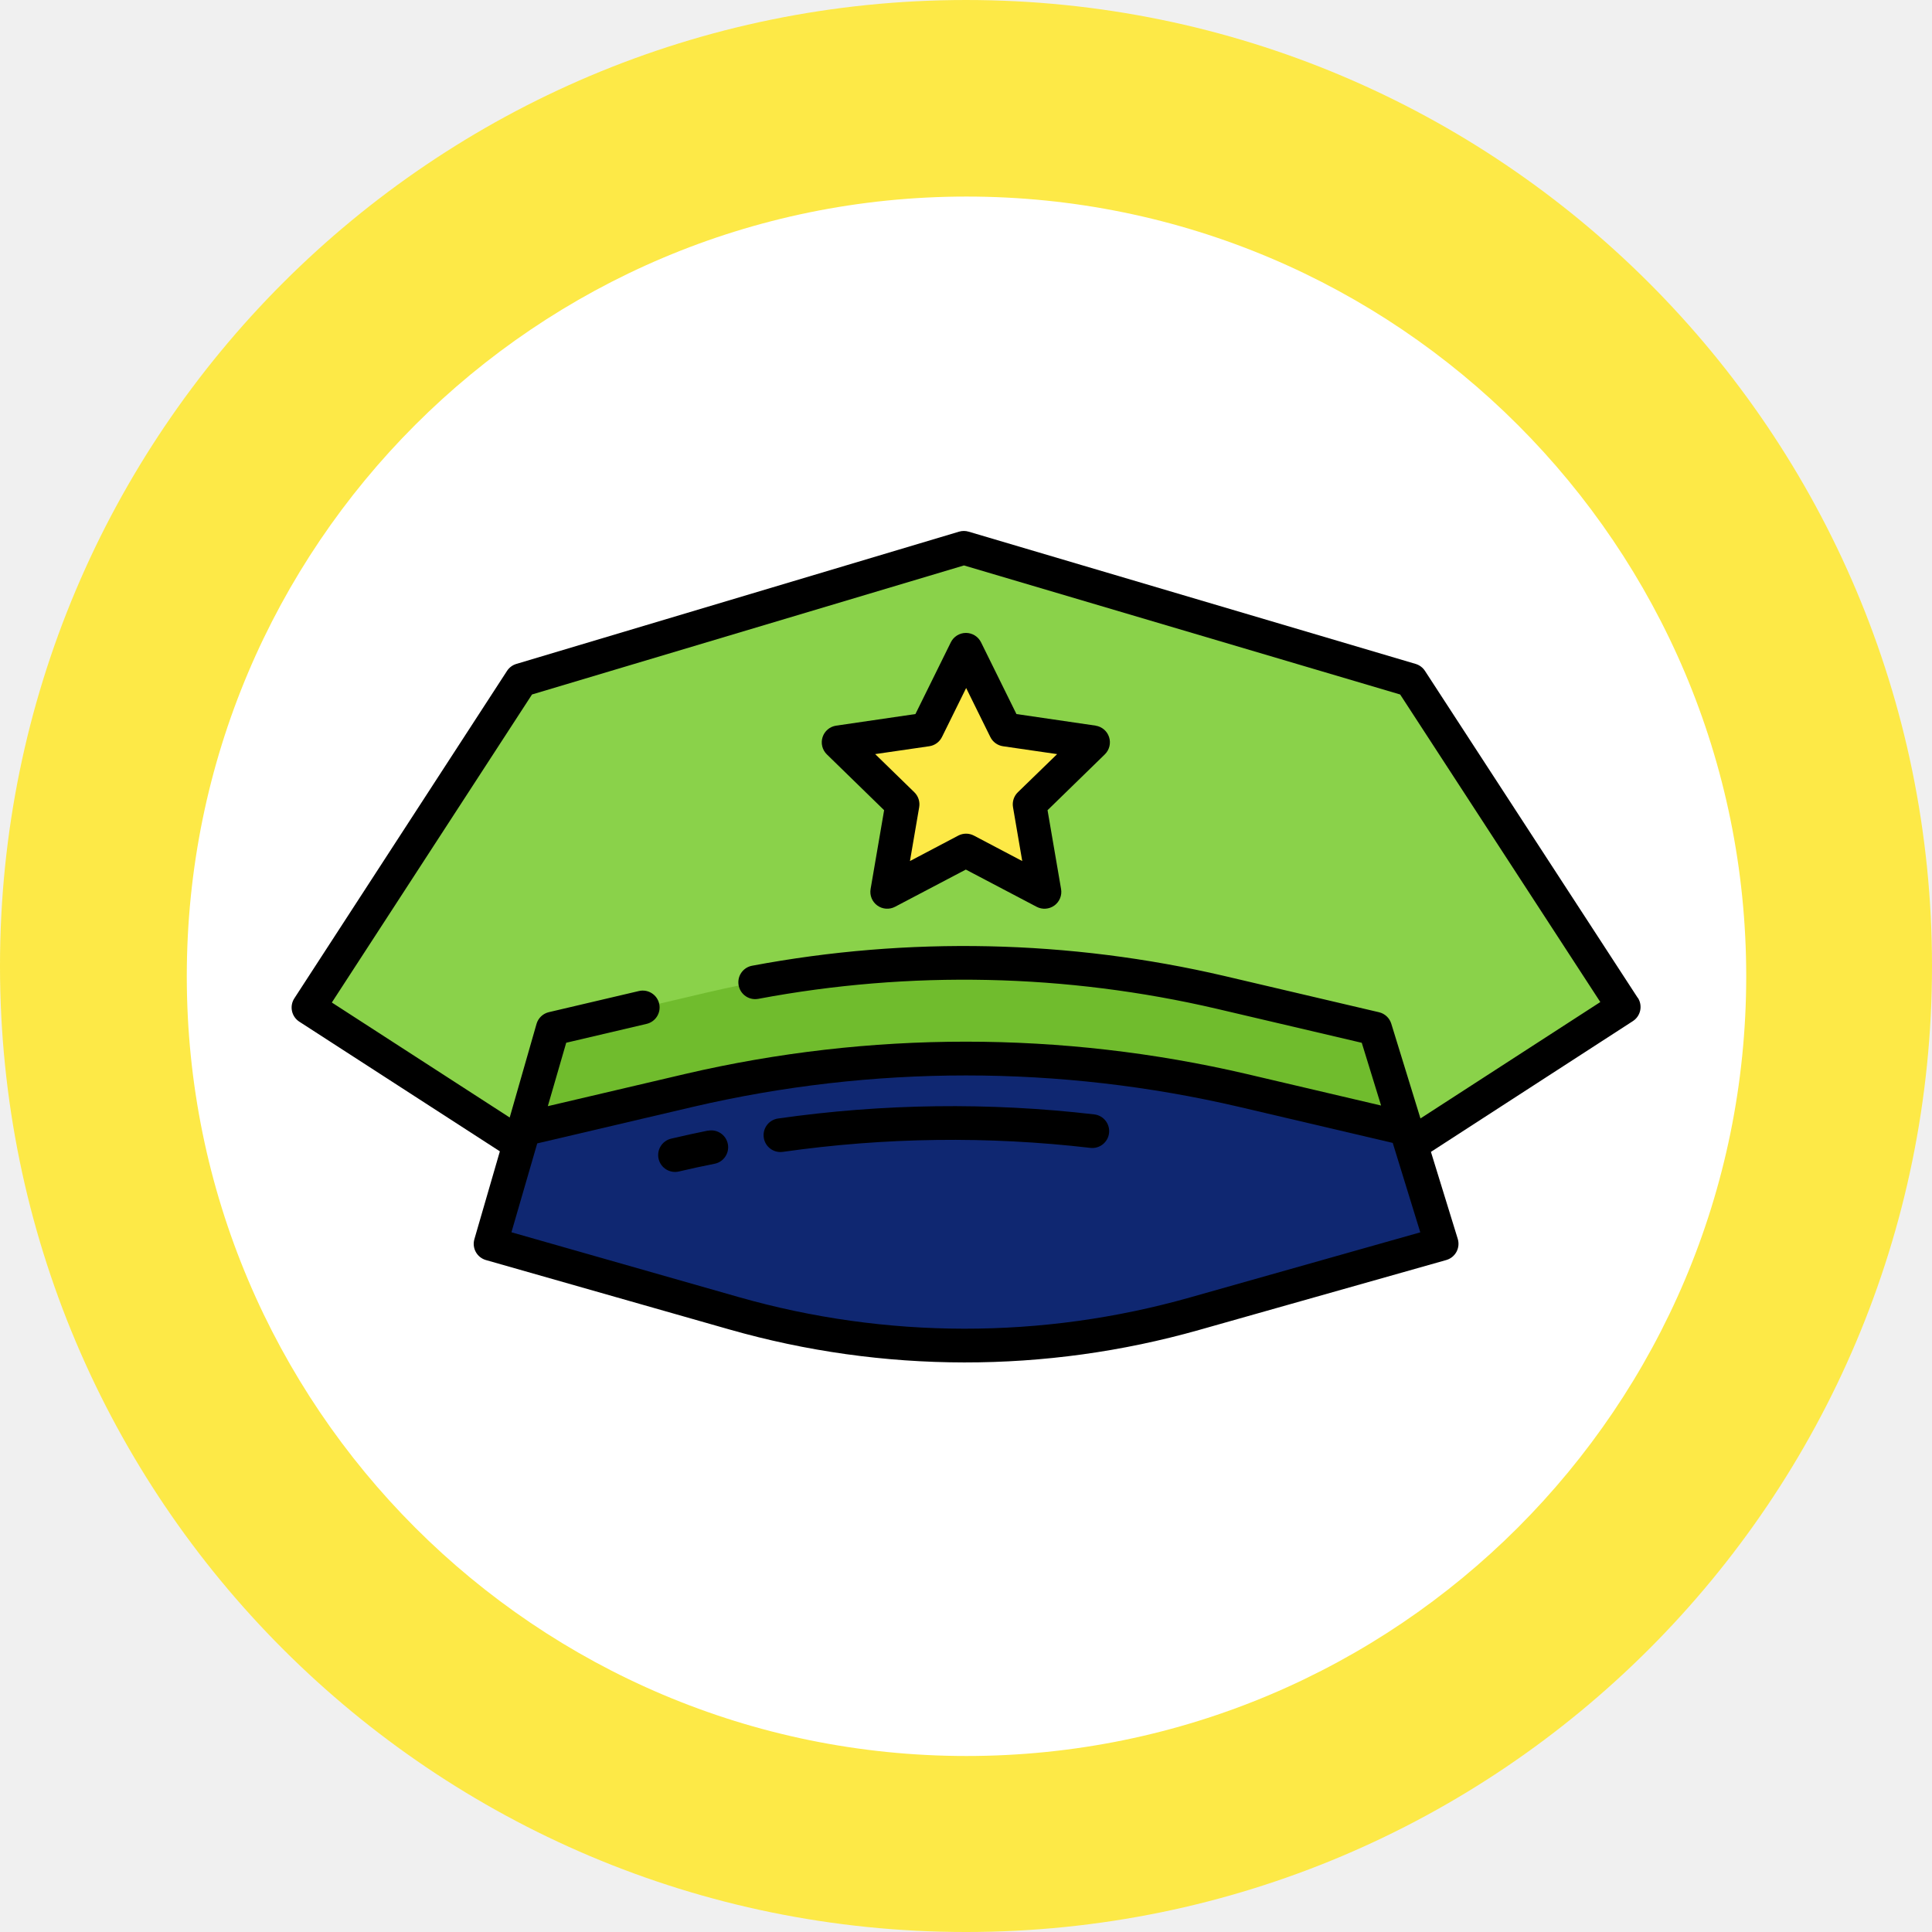
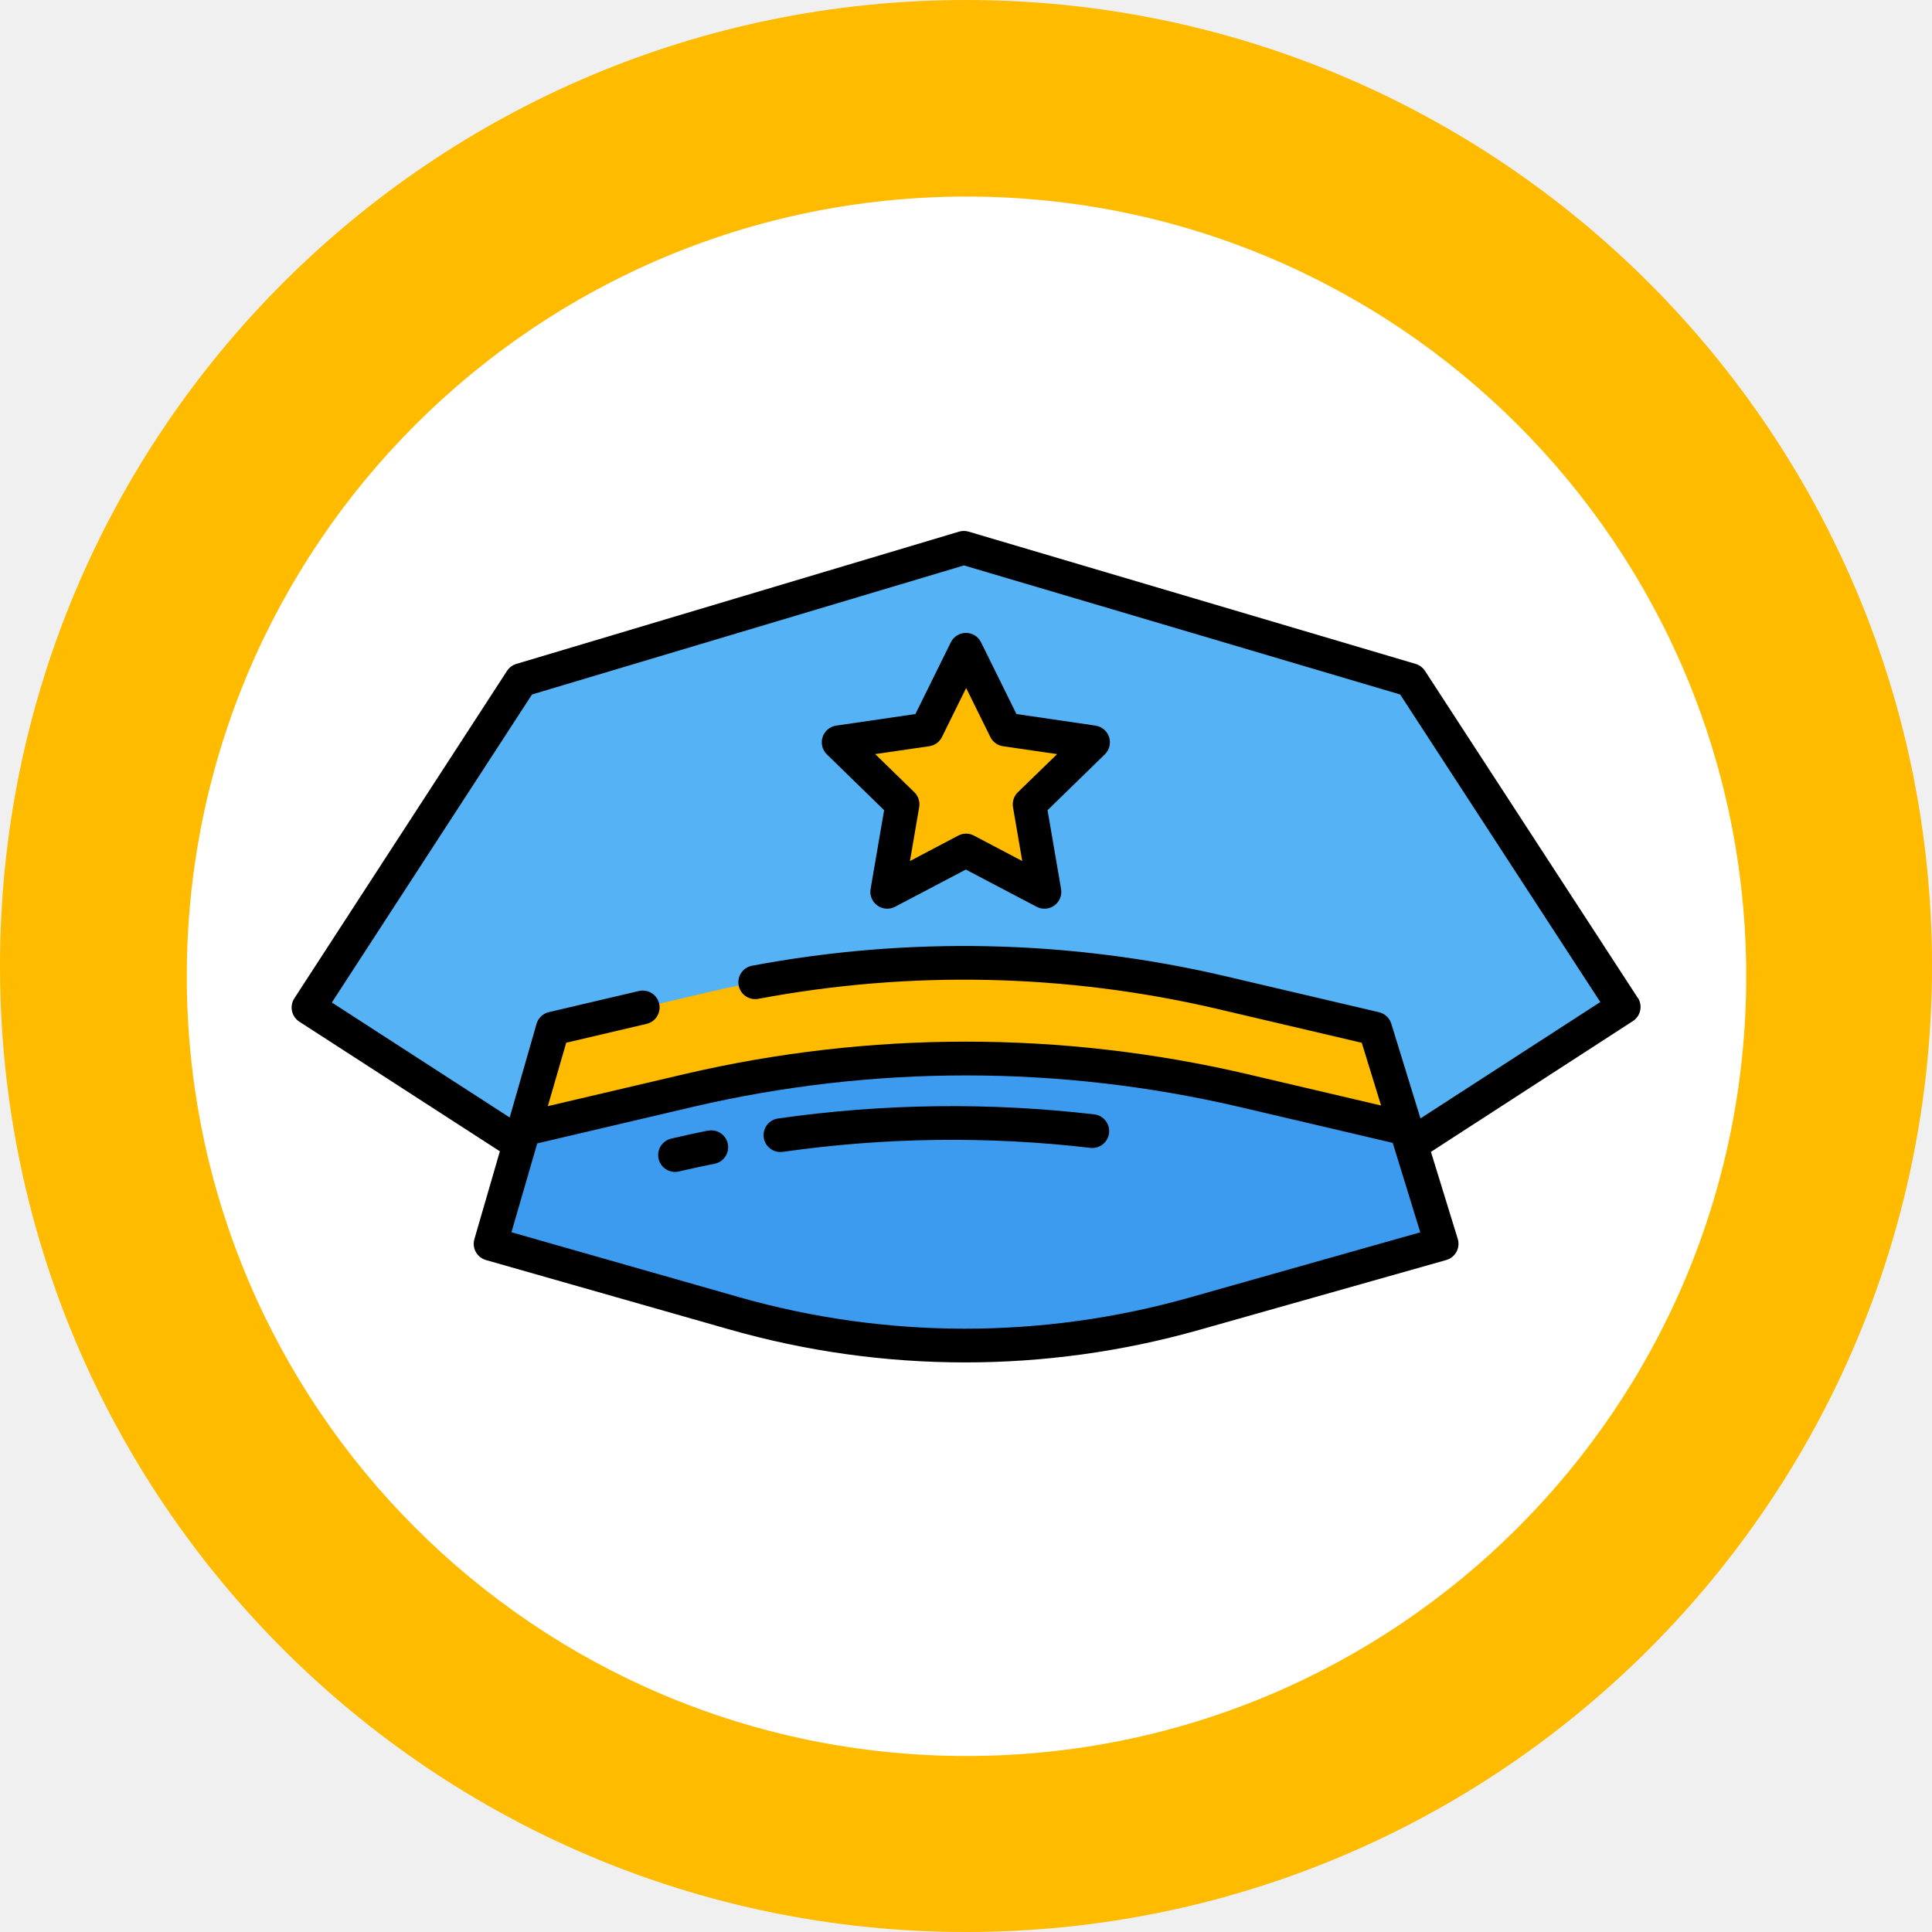
<svg xmlns="http://www.w3.org/2000/svg" width="100" height="100" viewBox="0 0 100 100">
-   <g id="Grupo_89157" data-name="Grupo 89157" transform="translate(-566 -451.483)">
-     <g id="Grupo_89095" data-name="Grupo 89095" transform="translate(0.285 -3714.32)">
-       <path id="Rectángulo_34471" data-name="Rectángulo 34471" d="M50,0h0a50,50,0,0,1,50,50v0a50,50,0,0,1-50,50h0A50,50,0,0,1,0,50v0A50,50,0,0,1,50,0Z" transform="translate(565.715 4265.803) rotate(-90)" fill="#fde947" />
+   <g id="Grupo_96863" data-name="Grupo 96863" transform="translate(-566 -4241)">
+     <g id="Grupo_89086" data-name="Grupo 89086" transform="translate(0.285 75.197)">
+       <path id="Rectángulo_34471" data-name="Rectángulo 34471" d="M50,0h0a50,50,0,0,1,50,50v0a50,50,0,0,1-50,50h0A50,50,0,0,1,0,50v0A50,50,0,0,1,50,0Z" transform="translate(565.715 4265.803) rotate(-90)" fill="#fb0" />
      <path id="Trazado_151041" data-name="Trazado 151041" d="M40.358,0A40.358,40.358,0,1,1,0,40.358,40.358,40.358,0,0,1,40.358,0Z" transform="translate(575.383 4175.977)" fill="#fff" />
    </g>
-     <g id="sombrero-de-policia" transform="translate(565.182 370.957)">
-       <path id="Trazado_151383" data-name="Trazado 151383" d="M78.969,120.855,55.835,114.01l-22.913,6.845L21.91,137.8l10.848,7.015.084.025,46.132.063,11.006-7.127Z" transform="translate(-5.126 -5.128)" fill="#8ad24a" />
-       <path id="Trazado_151385" data-name="Trazado 151385" d="M223.88,155.133l-3.293,3.209.778,4.532-4.07-2.14-4.07,2.14.778-4.532-3.293-3.209,4.551-.662,2.034-4.122,2.034,4.122Z" transform="translate(-166.475 -36.185)" fill="#fde947" />
-       <path id="Trazado_151386" data-name="Trazado 151386" d="M142.646,265.108l1.595,5.179-8.436-1.979a62.758,62.758,0,0,0-28.675,0l-8.551,2.005,1.509-5.205,8-1.876a58.147,58.147,0,0,1,26.567,0Z" transform="translate(-70.649 -131.341)" fill="#70bc2d" />
-       <path id="Trazado_151387" data-name="Trazado 151387" d="M134.379,300.232l1.58,5.131-12.79,3.617a43.618,43.618,0,0,1-23.832-.025l-12.6-3.593,1.506-5.194.215-.74,8.551-2.005a62.757,62.757,0,0,1,28.675,0l8.436,1.979Z" transform="translate(-60.53 -160.457)" fill="#0f2771" />
+     <g id="sombrero-de-policia" transform="translate(565.182 4160.473)">
+       <path id="Trazado_151383" data-name="Trazado 151383" d="M78.969,120.855,55.835,114.01l-22.913,6.845L21.91,137.8l10.848,7.015.084.025,46.132.063,11.006-7.127Z" transform="translate(-5.126 -5.128)" fill="#55b2f4" />
+       <path id="Trazado_151385" data-name="Trazado 151385" d="M223.88,155.133l-3.293,3.209.778,4.532-4.07-2.14-4.07,2.14.778-4.532-3.293-3.209,4.551-.662,2.034-4.122,2.034,4.122Z" transform="translate(-166.475 -36.185)" fill="#fb0" />
+       <path id="Trazado_151386" data-name="Trazado 151386" d="M142.646,265.108l1.595,5.179-8.436-1.979a62.758,62.758,0,0,0-28.675,0l-8.551,2.005,1.509-5.205,8-1.876a58.147,58.147,0,0,1,26.567,0Z" transform="translate(-70.649 -131.341)" fill="#fb0" />
+       <path id="Trazado_151387" data-name="Trazado 151387" d="M134.379,300.232l1.58,5.131-12.79,3.617a43.618,43.618,0,0,1-23.832-.025l-12.6-3.593,1.506-5.194.215-.74,8.551-2.005a62.757,62.757,0,0,1,28.675,0l8.436,1.979Z" transform="translate(-60.53 -160.457)" fill="#3c9aef" />
      <g id="Grupo_89090" data-name="Grupo 89090" transform="translate(15.912 108.009)">
        <path id="Trazado_151390" data-name="Trazado 151390" d="M201.064,313.189a63.678,63.678,0,0,0-16.362.212.872.872,0,0,0,.122,1.736.9.9,0,0,0,.125-.009,61.939,61.939,0,0,1,15.914-.206.872.872,0,1,0,.2-1.733Z" transform="translate(-159.519 -282.991)" />
        <path id="Trazado_151391" data-name="Trazado 151391" d="M148.958,321.371c-.634.128-1.274.268-1.9.416a.872.872,0,1,0,.4,1.7c.611-.143,1.234-.28,1.85-.4a.872.872,0,0,0-.346-1.71Z" transform="translate(-127.412 -290.334)" />
        <path id="Trazado_151392" data-name="Trazado 151392" d="M218.876,149.14l-4.1-.6-1.832-3.712a.872.872,0,0,0-1.565,0l-1.832,3.712-4.1.6a.872.872,0,0,0-.484,1.488l2.964,2.889-.7,4.079a.872.872,0,0,0,1.265.92l3.664-1.926,3.664,1.926a.872.872,0,0,0,1.266-.92l-.7-4.079,2.964-2.889a.872.872,0,0,0-.484-1.488Zm-4.027,3.448a.872.872,0,0,0-.251.772l.478,2.789-2.5-1.317a.872.872,0,0,0-.812,0l-2.5,1.317.478-2.789a.872.872,0,0,0-.251-.772l-2.027-1.975,2.8-.407a.872.872,0,0,0,.657-.477l1.252-2.537,1.252,2.538a.872.872,0,0,0,.657.477l2.8.407Z" transform="translate(-177.259 -139.064)" />
        <path id="Trazado_151393" data-name="Trazado 151393" d="M85.586,132.173,74.574,115.251a.872.872,0,0,0-.484-.361l-23.134-6.845a.872.872,0,0,0-.5,0l-22.913,6.846a.873.873,0,0,0-.482.361L16.053,132.2a.872.872,0,0,0,.258,1.208l10.38,6.711-1.319,4.546a.872.872,0,0,0,.6,1.082l12.6,3.592a44.462,44.462,0,0,0,24.308.026l12.79-3.618a.872.872,0,0,0,.6-1.1l-1.387-4.5,10.452-6.768a.872.872,0,0,0,.257-1.208ZM62.4,147.685a42.719,42.719,0,0,1-23.355-.025l-11.755-3.352,1.335-4.6,8.055-1.89a62.225,62.225,0,0,1,28.277,0l7.949,1.865,1.426,4.629Zm11.941-9.269-1.511-4.905a.872.872,0,0,0-.635-.592l-8-1.876a59.377,59.377,0,0,0-24.454-.53.87.87,0,0,0-.706.857h0a.871.871,0,0,0,1.032.856,57.625,57.625,0,0,1,23.728.514l7.508,1.761,1,3.247-6.956-1.632a63.977,63.977,0,0,0-29.074,0l-7.1,1.665.952-3.283,4.161-.976a.872.872,0,0,0-.4-1.7l-4.658,1.093a.872.872,0,0,0-.639.606L27.2,138.368l-9.206-5.952,10.361-15.944,22.358-6.679,22.577,6.68,10.36,15.919Z" transform="translate(-15.912 -108.009)" />
      </g>
    </g>
  </g>
</svg>
